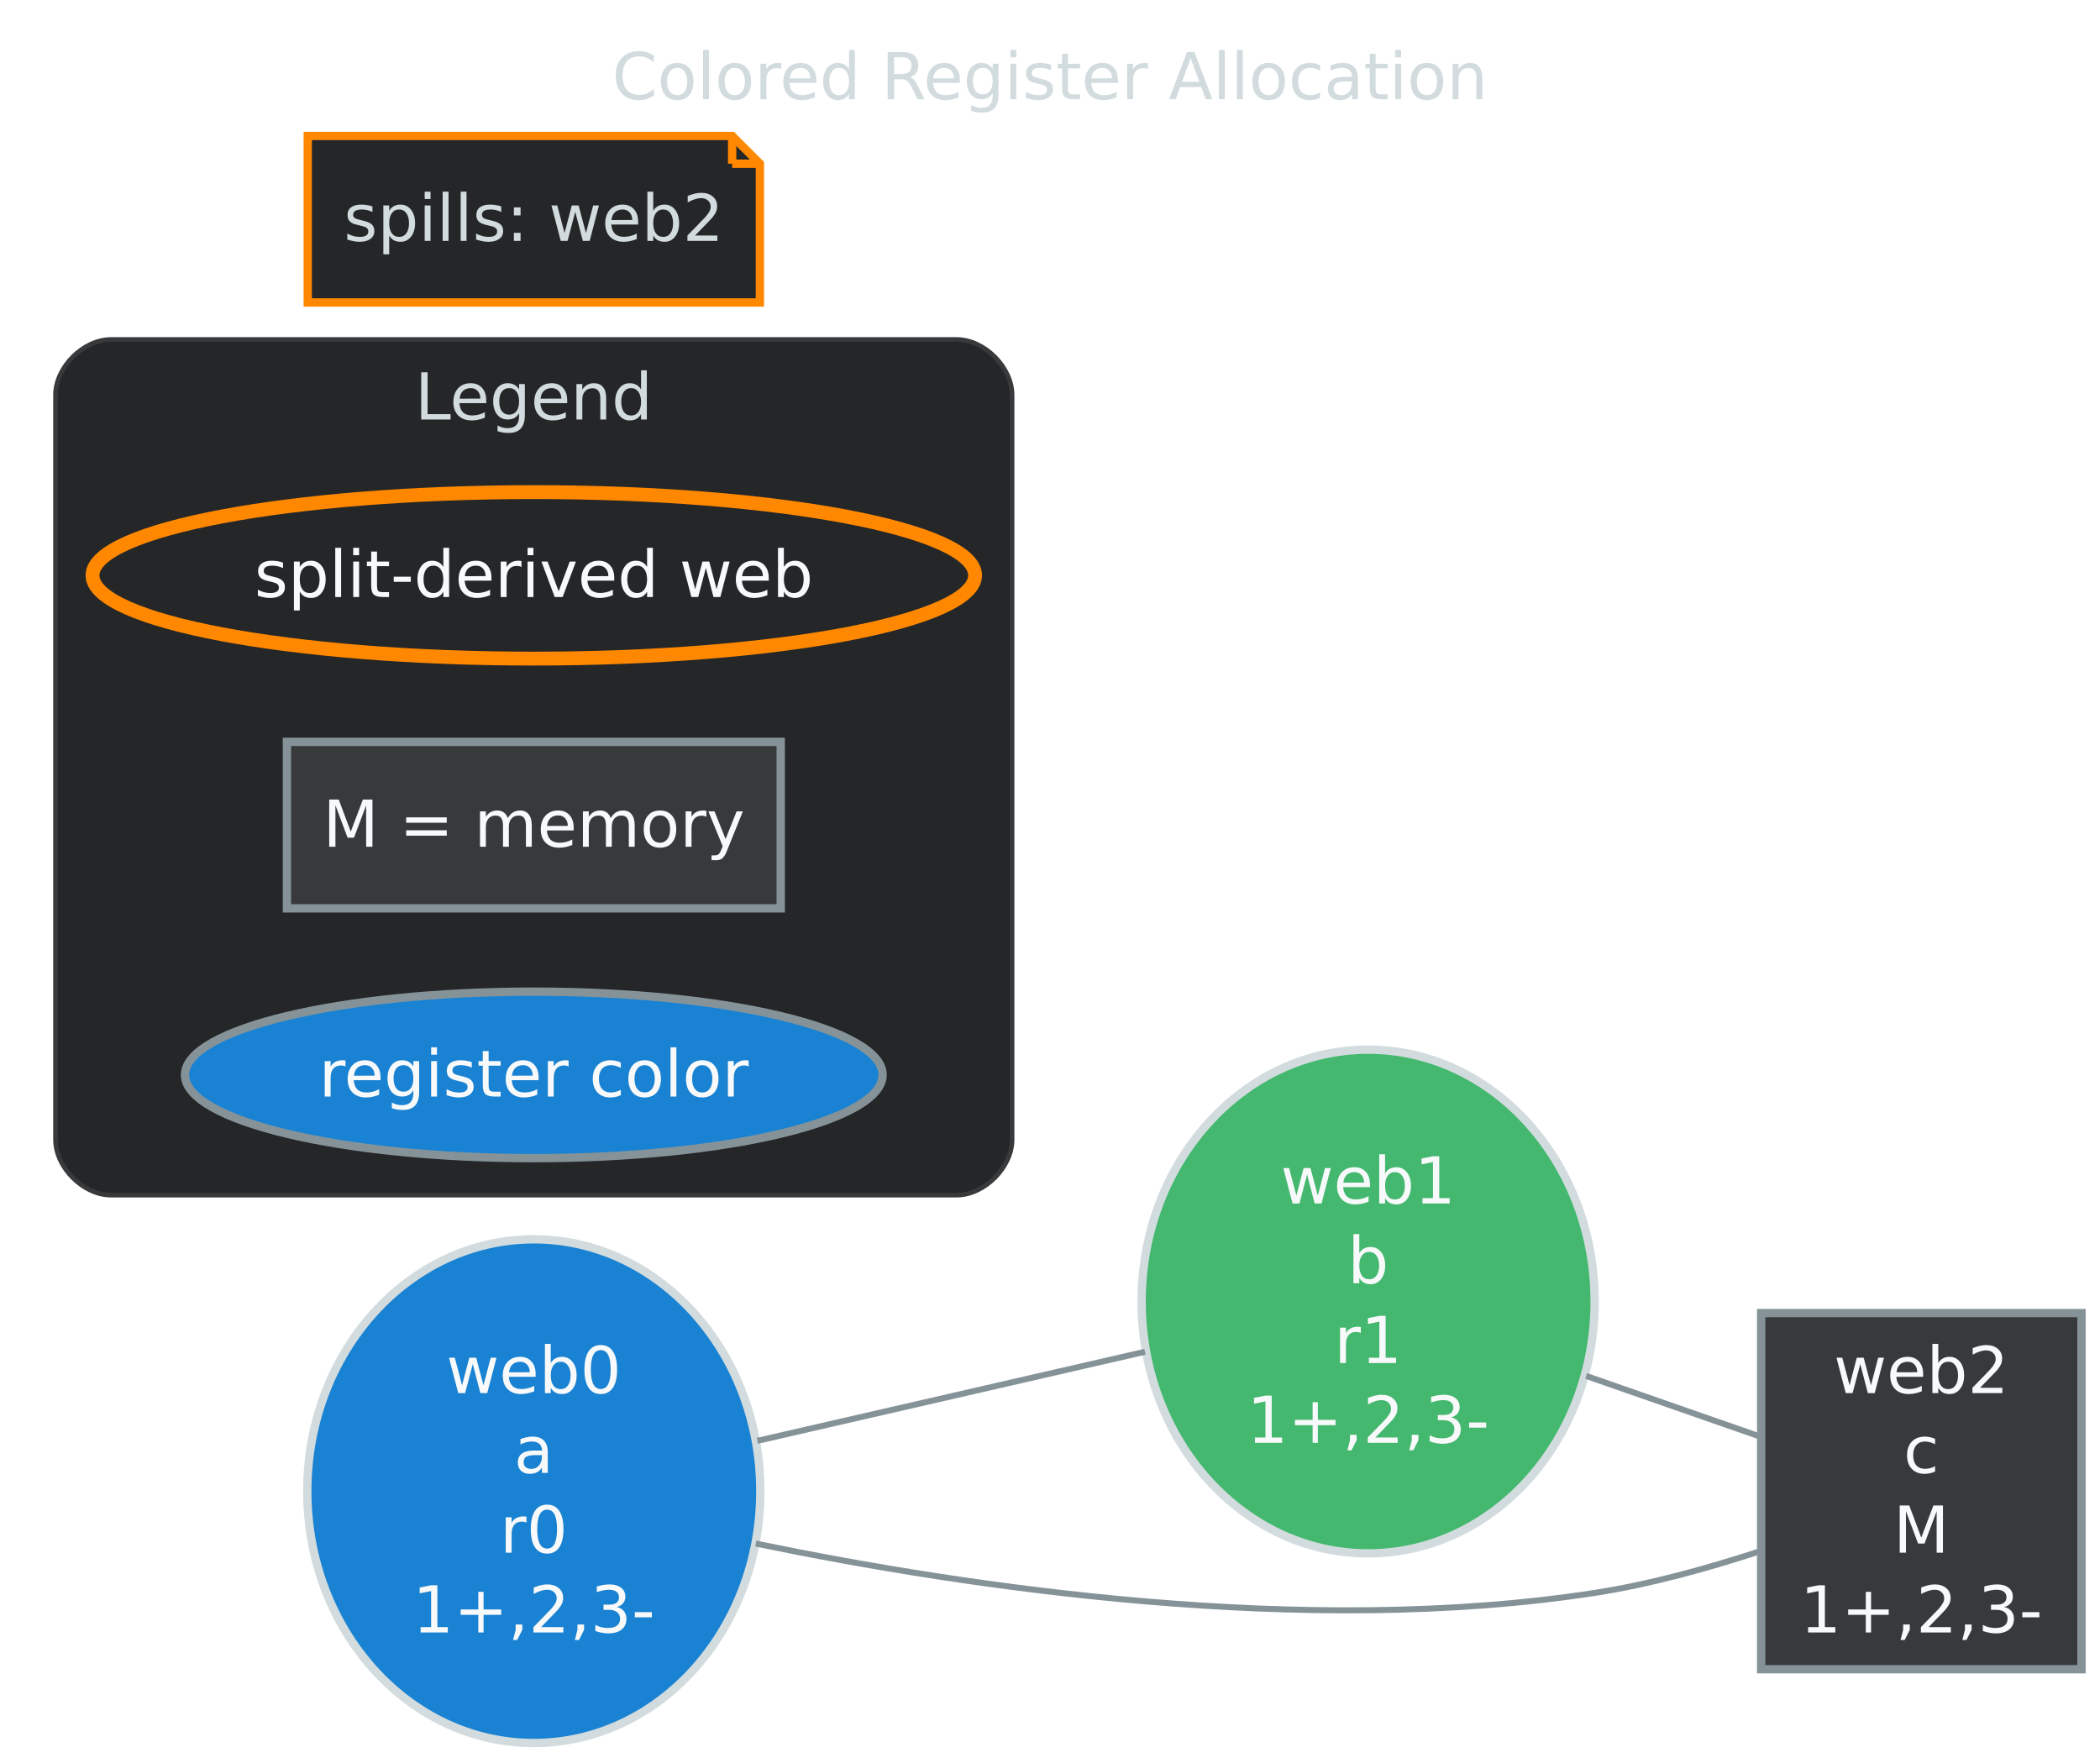
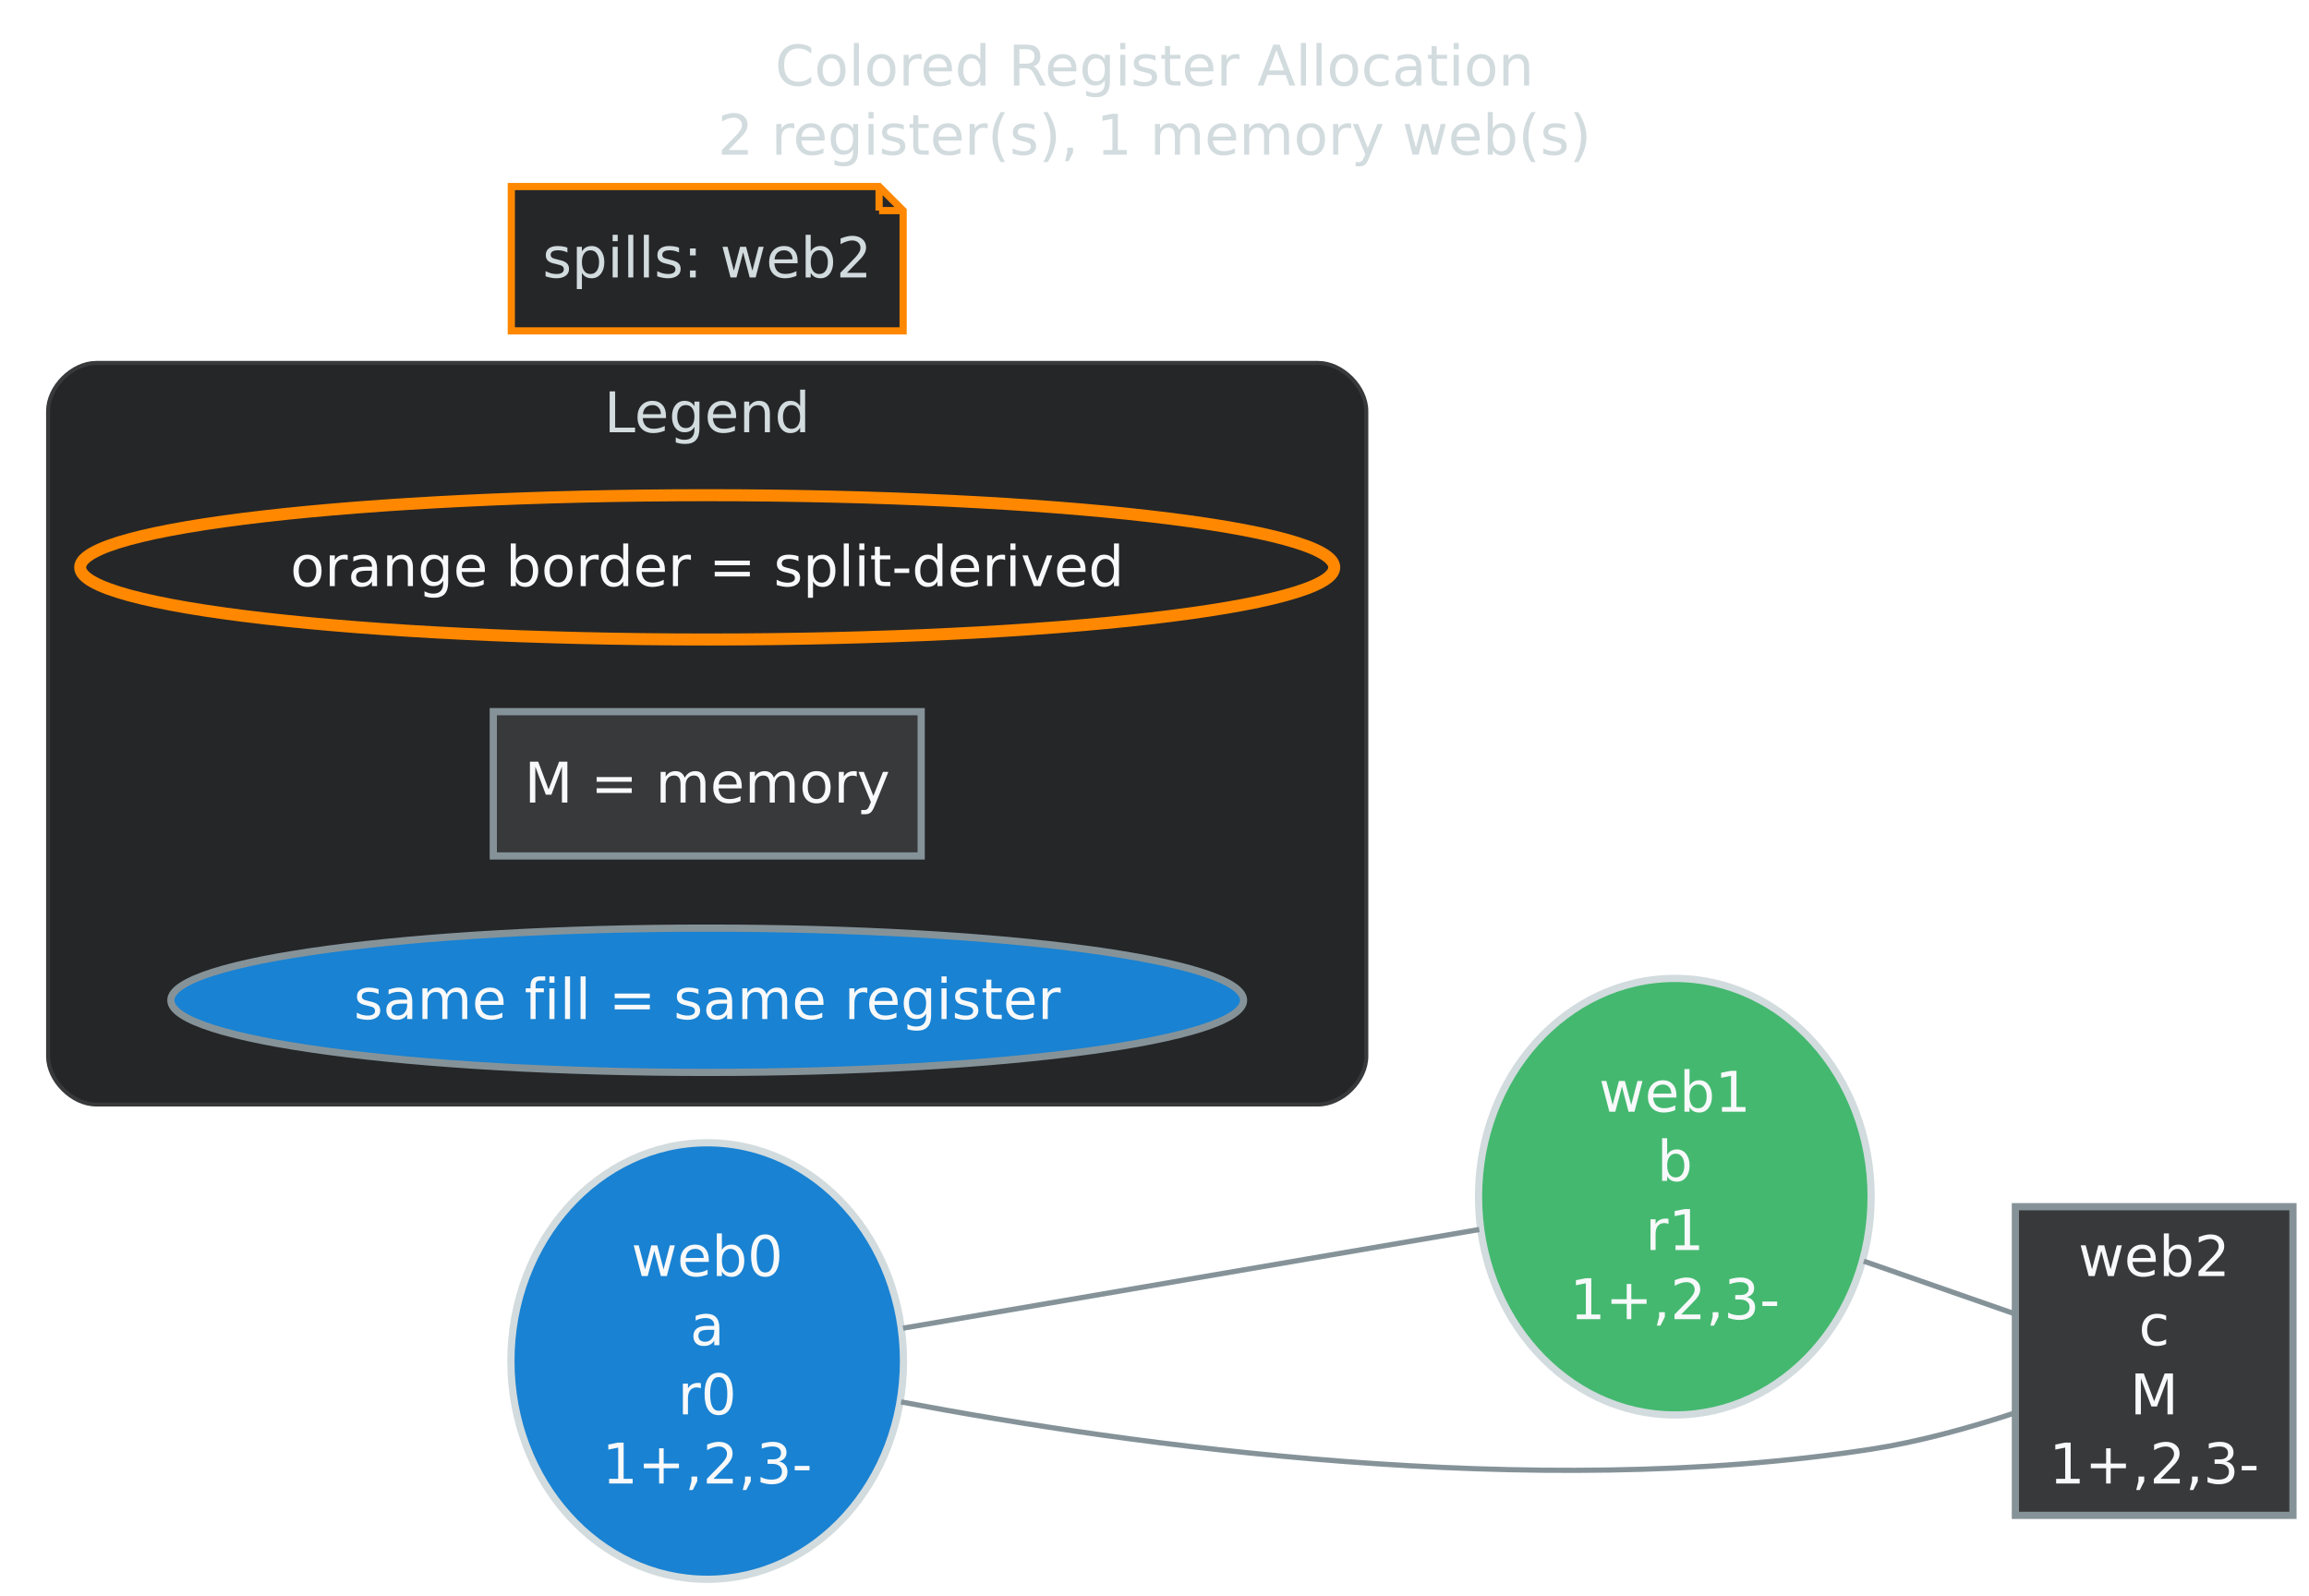
- <svg xmlns="http://www.w3.org/2000/svg" width="454pt" height="381pt" viewBox="0.00 0.00 453.99 380.70">
-   <g id="graph0" class="graph" transform="scale(1 1) rotate(0) translate(4 376.7)">
-     <text text-anchor="middle" x="222.99" y="-355.4" font-family="DejaVu Sans" font-size="14.00" fill="#d2dbde">Colored Register Allocation</text>
+ <svg xmlns="http://www.w3.org/2000/svg" width="576pt" height="398pt" viewBox="0.00 0.00 576.04 397.95">
+   <g id="graph0" class="graph" transform="scale(1 1) rotate(0) translate(4 393.95)">
+     <text text-anchor="middle" x="284.02" y="-372.65" font-family="DejaVu Sans" font-size="14.00" fill="#d2dbde">Colored Register Allocation</text>
+     <text text-anchor="middle" x="284.02" y="-355.4" font-family="DejaVu Sans" font-size="14.00" fill="#d2dbde">2 register(s), 1 memory web(s)</text>
    <g id="clust1" class="cluster">
-       <path fill="#252628" stroke="#38393b" d="M20,-118.45C20,-118.45 202.8,-118.45 202.8,-118.45 208.8,-118.45 214.8,-124.45 214.8,-130.45 214.8,-130.45 214.8,-291.45 214.8,-291.45 214.8,-297.45 208.8,-303.45 202.8,-303.45 202.8,-303.45 20,-303.45 20,-303.45 14,-303.45 8,-297.45 8,-291.45 8,-291.45 8,-130.45 8,-130.45 8,-124.45 14,-118.45 20,-118.45" />
-       <text text-anchor="middle" x="111.4" y="-286.15" font-family="DejaVu Sans" font-size="14.00" fill="#d2dbde">Legend</text>
+       <path fill="#252628" stroke="#38393b" d="M20,-118.45C20,-118.45 324.86,-118.45 324.86,-118.45 330.86,-118.45 336.86,-124.45 336.86,-130.45 336.86,-130.45 336.86,-291.45 336.86,-291.45 336.86,-297.45 330.86,-303.45 324.86,-303.45 324.86,-303.45 20,-303.45 20,-303.45 14,-303.45 8,-297.45 8,-291.45 8,-291.45 8,-130.45 8,-130.45 8,-124.45 14,-118.45 20,-118.45" />
+       <text text-anchor="middle" x="172.43" y="-286.15" font-family="DejaVu Sans" font-size="14.00" fill="#d2dbde">Legend</text>
    </g>
    <g id="node1" class="node">
-       <ellipse fill="#1982d2" stroke="#d2dbde" stroke-width="1.8" cx="111.4" cy="-54.45" rx="48.97" ry="54.45" />
-       <text text-anchor="middle" x="111.4" y="-75.65" font-family="DejaVu Sans" font-size="14.00" fill="#f8f9fa">web0</text>
-       <text text-anchor="middle" x="111.4" y="-58.4" font-family="DejaVu Sans" font-size="14.00" fill="#f8f9fa">a</text>
-       <text text-anchor="middle" x="111.4" y="-41.15" font-family="DejaVu Sans" font-size="14.00" fill="#f8f9fa">r0</text>
-       <text text-anchor="middle" x="111.4" y="-23.9" font-family="DejaVu Sans" font-size="14.00" fill="#f8f9fa">1+,2,3-</text>
+       <ellipse fill="#1982d2" stroke="#d2dbde" stroke-width="1.8" cx="172.43" cy="-54.45" rx="48.97" ry="54.45" />
+       <text text-anchor="middle" x="172.43" y="-75.65" font-family="DejaVu Sans" font-size="14.00" fill="#f8f9fa">web0</text>
+       <text text-anchor="middle" x="172.43" y="-58.4" font-family="DejaVu Sans" font-size="14.00" fill="#f8f9fa">a</text>
+       <text text-anchor="middle" x="172.43" y="-41.15" font-family="DejaVu Sans" font-size="14.00" fill="#f8f9fa">r0</text>
+       <text text-anchor="middle" x="172.43" y="-23.9" font-family="DejaVu Sans" font-size="14.00" fill="#f8f9fa">1+,2,3-</text>
    </g>
    <g id="node2" class="node">
-       <ellipse fill="#44b86f" stroke="#d2dbde" stroke-width="1.8" cx="291.77" cy="-95.45" rx="48.97" ry="54.45" />
-       <text text-anchor="middle" x="291.77" y="-116.65" font-family="DejaVu Sans" font-size="14.00" fill="#f8f9fa">web1</text>
-       <text text-anchor="middle" x="291.77" y="-99.4" font-family="DejaVu Sans" font-size="14.00" fill="#f8f9fa">b</text>
-       <text text-anchor="middle" x="291.77" y="-82.15" font-family="DejaVu Sans" font-size="14.00" fill="#f8f9fa">r1</text>
-       <text text-anchor="middle" x="291.77" y="-64.9" font-family="DejaVu Sans" font-size="14.00" fill="#f8f9fa">1+,2,3-</text>
+       <ellipse fill="#44b86f" stroke="#d2dbde" stroke-width="1.8" cx="413.83" cy="-95.45" rx="48.97" ry="54.45" />
+       <text text-anchor="middle" x="413.83" y="-116.65" font-family="DejaVu Sans" font-size="14.00" fill="#f8f9fa">web1</text>
+       <text text-anchor="middle" x="413.83" y="-99.4" font-family="DejaVu Sans" font-size="14.00" fill="#f8f9fa">b</text>
+       <text text-anchor="middle" x="413.83" y="-82.15" font-family="DejaVu Sans" font-size="14.00" fill="#f8f9fa">r1</text>
+       <text text-anchor="middle" x="413.83" y="-64.9" font-family="DejaVu Sans" font-size="14.00" fill="#f8f9fa">1+,2,3-</text>
    </g>
    <g id="edge1" class="edge">
-       <path fill="none" stroke="#859399" stroke-width="1.3" d="M159.73,-65.33C185.64,-71.28 217.64,-78.64 243.53,-84.59" />
+       <path fill="none" stroke="#859399" stroke-width="1.3" d="M221.3,-62.65C263.05,-69.8 323.31,-80.12 365.04,-87.26" />
    </g>
    <g id="node3" class="node">
-       <polygon fill="#38393b" stroke="#859399" stroke-width="1.8" points="445.99,-92.95 376.74,-92.95 376.74,-15.95 445.99,-15.95 445.99,-92.95" />
-       <text text-anchor="middle" x="411.36" y="-75.65" font-family="DejaVu Sans" font-size="14.00" fill="#f8f9fa">web2</text>
-       <text text-anchor="middle" x="411.36" y="-58.4" font-family="DejaVu Sans" font-size="14.00" fill="#f8f9fa">c</text>
-       <text text-anchor="middle" x="411.36" y="-41.15" font-family="DejaVu Sans" font-size="14.00" fill="#f8f9fa">M</text>
-       <text text-anchor="middle" x="411.36" y="-23.9" font-family="DejaVu Sans" font-size="14.00" fill="#f8f9fa">1+,2,3-</text>
+       <polygon fill="#38393b" stroke="#859399" stroke-width="1.8" points="568.04,-92.95 498.79,-92.95 498.79,-15.95 568.04,-15.95 568.04,-92.95" />
+       <text text-anchor="middle" x="533.42" y="-75.65" font-family="DejaVu Sans" font-size="14.00" fill="#f8f9fa">web2</text>
+       <text text-anchor="middle" x="533.42" y="-58.4" font-family="DejaVu Sans" font-size="14.00" fill="#f8f9fa">c</text>
+       <text text-anchor="middle" x="533.42" y="-41.15" font-family="DejaVu Sans" font-size="14.00" fill="#f8f9fa">M</text>
+       <text text-anchor="middle" x="533.42" y="-23.9" font-family="DejaVu Sans" font-size="14.00" fill="#f8f9fa">1+,2,3-</text>
    </g>
    <g id="edge2" class="edge">
-       <path fill="none" stroke="#859399" stroke-width="1.3" d="M159.39,-43.12C205.69,-33.55 278.35,-22.83 340.74,-32.45 352.64,-34.28 365.3,-37.79 376.51,-41.47" />
+       <path fill="none" stroke="#859399" stroke-width="1.3" d="M220.8,-44.25C278.32,-33.38 378.15,-19.39 462.79,-32.45 474.7,-34.28 487.35,-37.79 498.57,-41.47" />
    </g>
    <g id="edge3" class="edge">
-       <path fill="none" stroke="#859399" stroke-width="1.3" d="M338.91,-79.36C351.39,-75.01 364.67,-70.38 376.36,-66.3" />
+       <path fill="none" stroke="#859399" stroke-width="1.3" d="M460.97,-79.36C473.45,-75.01 486.73,-70.38 498.41,-66.3" />
    </g>
    <g id="node4" class="node">
-       <ellipse fill="#1982d2" stroke="#859399" stroke-width="1.8" cx="111.4" cy="-144.45" rx="75.41" ry="18" />
-       <text text-anchor="middle" x="111.4" y="-139.77" font-family="DejaVu Sans" font-size="14.00" fill="#f8f9fa">register color</text>
+       <ellipse fill="#1982d2" stroke="#859399" stroke-width="1.8" cx="172.43" cy="-144.45" rx="133.81" ry="18" />
+       <text text-anchor="middle" x="172.43" y="-139.77" font-family="DejaVu Sans" font-size="14.00" fill="#f8f9fa">same fill = same register</text>
    </g>
    <g id="node5" class="node">
-       <polygon fill="#38393b" stroke="#859399" stroke-width="1.8" points="164.78,-216.45 58.03,-216.45 58.03,-180.45 164.78,-180.45 164.78,-216.45" />
-       <text text-anchor="middle" x="111.4" y="-193.77" font-family="DejaVu Sans" font-size="14.00" fill="#f8f9fa">M = memory</text>
+       <polygon fill="#38393b" stroke="#859399" stroke-width="1.8" points="225.81,-216.45 119.06,-216.45 119.06,-180.45 225.81,-180.45 225.81,-216.45" />
+       <text text-anchor="middle" x="172.43" y="-193.77" font-family="DejaVu Sans" font-size="14.00" fill="#f8f9fa">M = memory</text>
    </g>
    <g id="node6" class="node">
-       <ellipse fill="#252628" stroke="#ff8800" stroke-width="3" cx="111.4" cy="-252.45" rx="95.4" ry="18" />
-       <text text-anchor="middle" x="111.4" y="-247.77" font-family="DejaVu Sans" font-size="14.00" fill="#f8f9fa">split-derived web</text>
+       <ellipse fill="#252628" stroke="#ff8800" stroke-width="3" cx="172.43" cy="-252.45" rx="156.43" ry="18" />
+       <text text-anchor="middle" x="172.43" y="-247.77" font-family="DejaVu Sans" font-size="14.00" fill="#f8f9fa">orange border = split-derived</text>
    </g>
    <g id="node7" class="node">
-       <polygon fill="#252628" stroke="#ff8800" stroke-width="1.8" points="154.28,-347.45 62.53,-347.45 62.53,-311.45 160.28,-311.45 160.28,-341.45 154.28,-347.45" />
-       <polyline fill="none" stroke="#ff8800" stroke-width="1.8" points="154.28,-347.45 154.28,-341.45" />
-       <polyline fill="none" stroke="#ff8800" stroke-width="1.8" points="160.28,-341.45 154.28,-341.45" />
-       <text text-anchor="middle" x="111.4" y="-324.77" font-family="DejaVu Sans" font-size="14.00" fill="#d2dbde">spills: web2</text>
+       <polygon fill="#252628" stroke="#ff8800" stroke-width="1.8" points="215.31,-347.45 123.56,-347.45 123.56,-311.45 221.31,-311.45 221.31,-341.45 215.31,-347.45" />
+       <polyline fill="none" stroke="#ff8800" stroke-width="1.8" points="215.31,-347.45 215.31,-341.45" />
+       <polyline fill="none" stroke="#ff8800" stroke-width="1.8" points="221.31,-341.45 215.31,-341.45" />
+       <text text-anchor="middle" x="172.43" y="-324.77" font-family="DejaVu Sans" font-size="14.00" fill="#d2dbde">spills: web2</text>
    </g>
  </g>
</svg>
